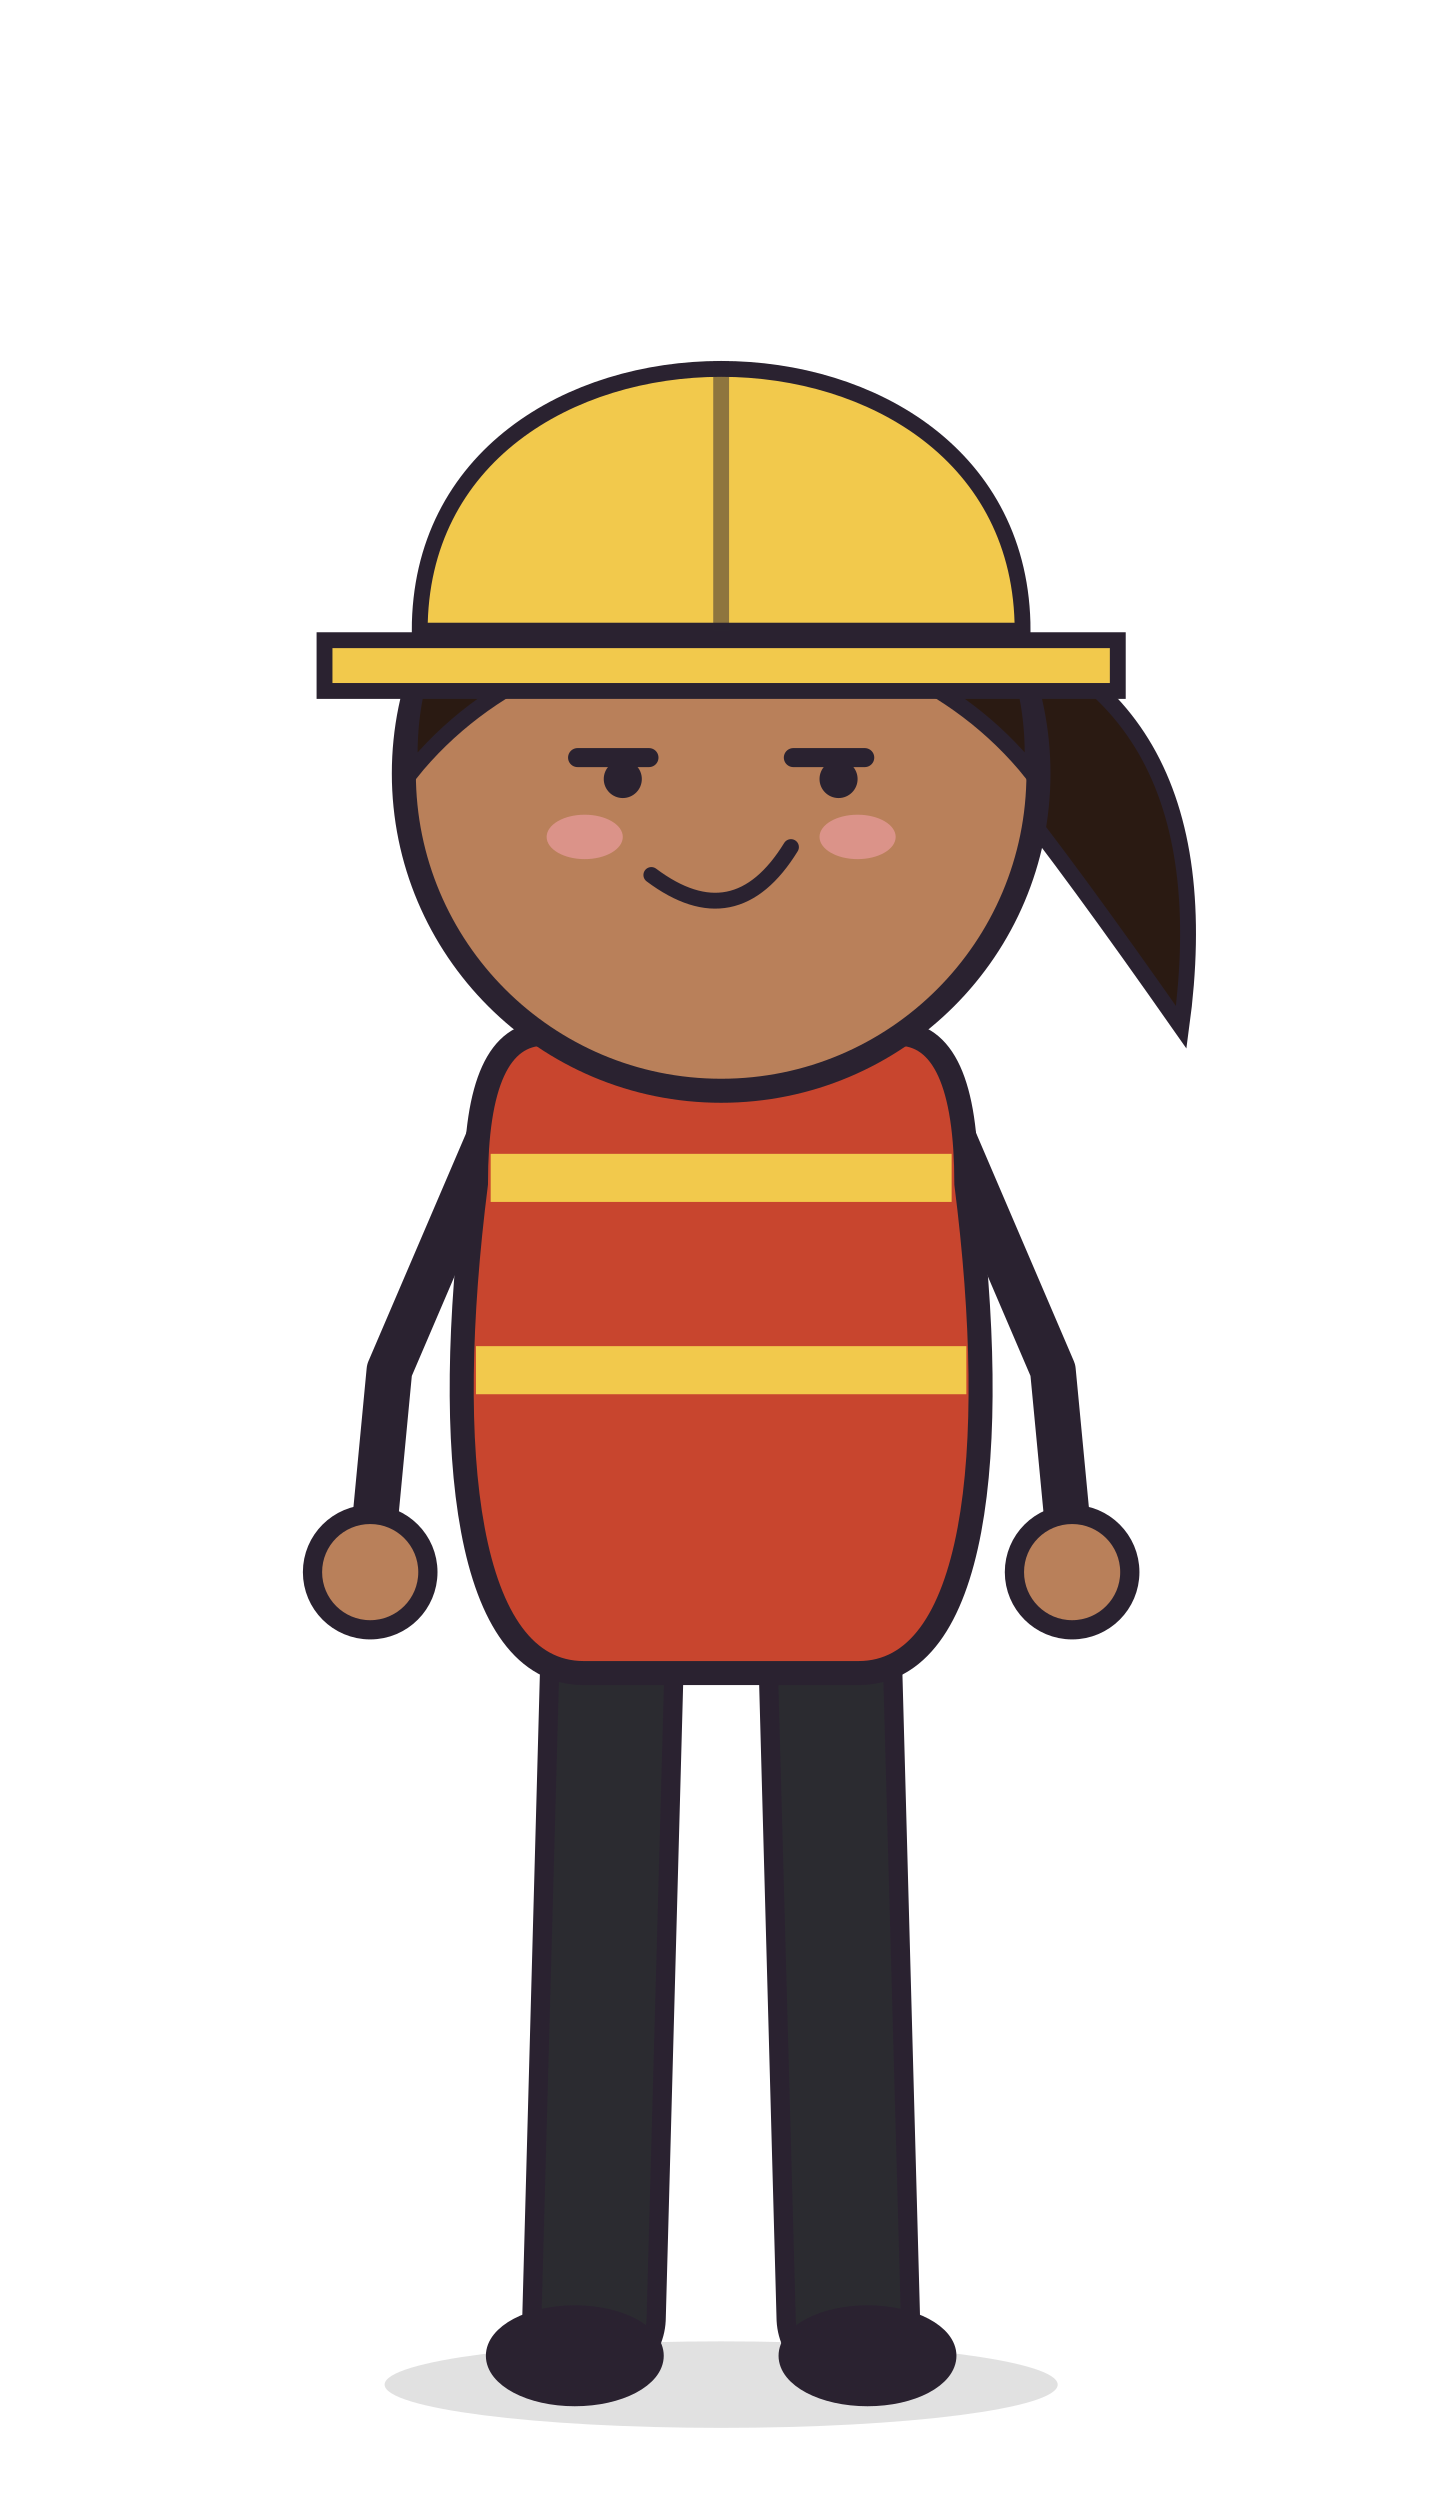
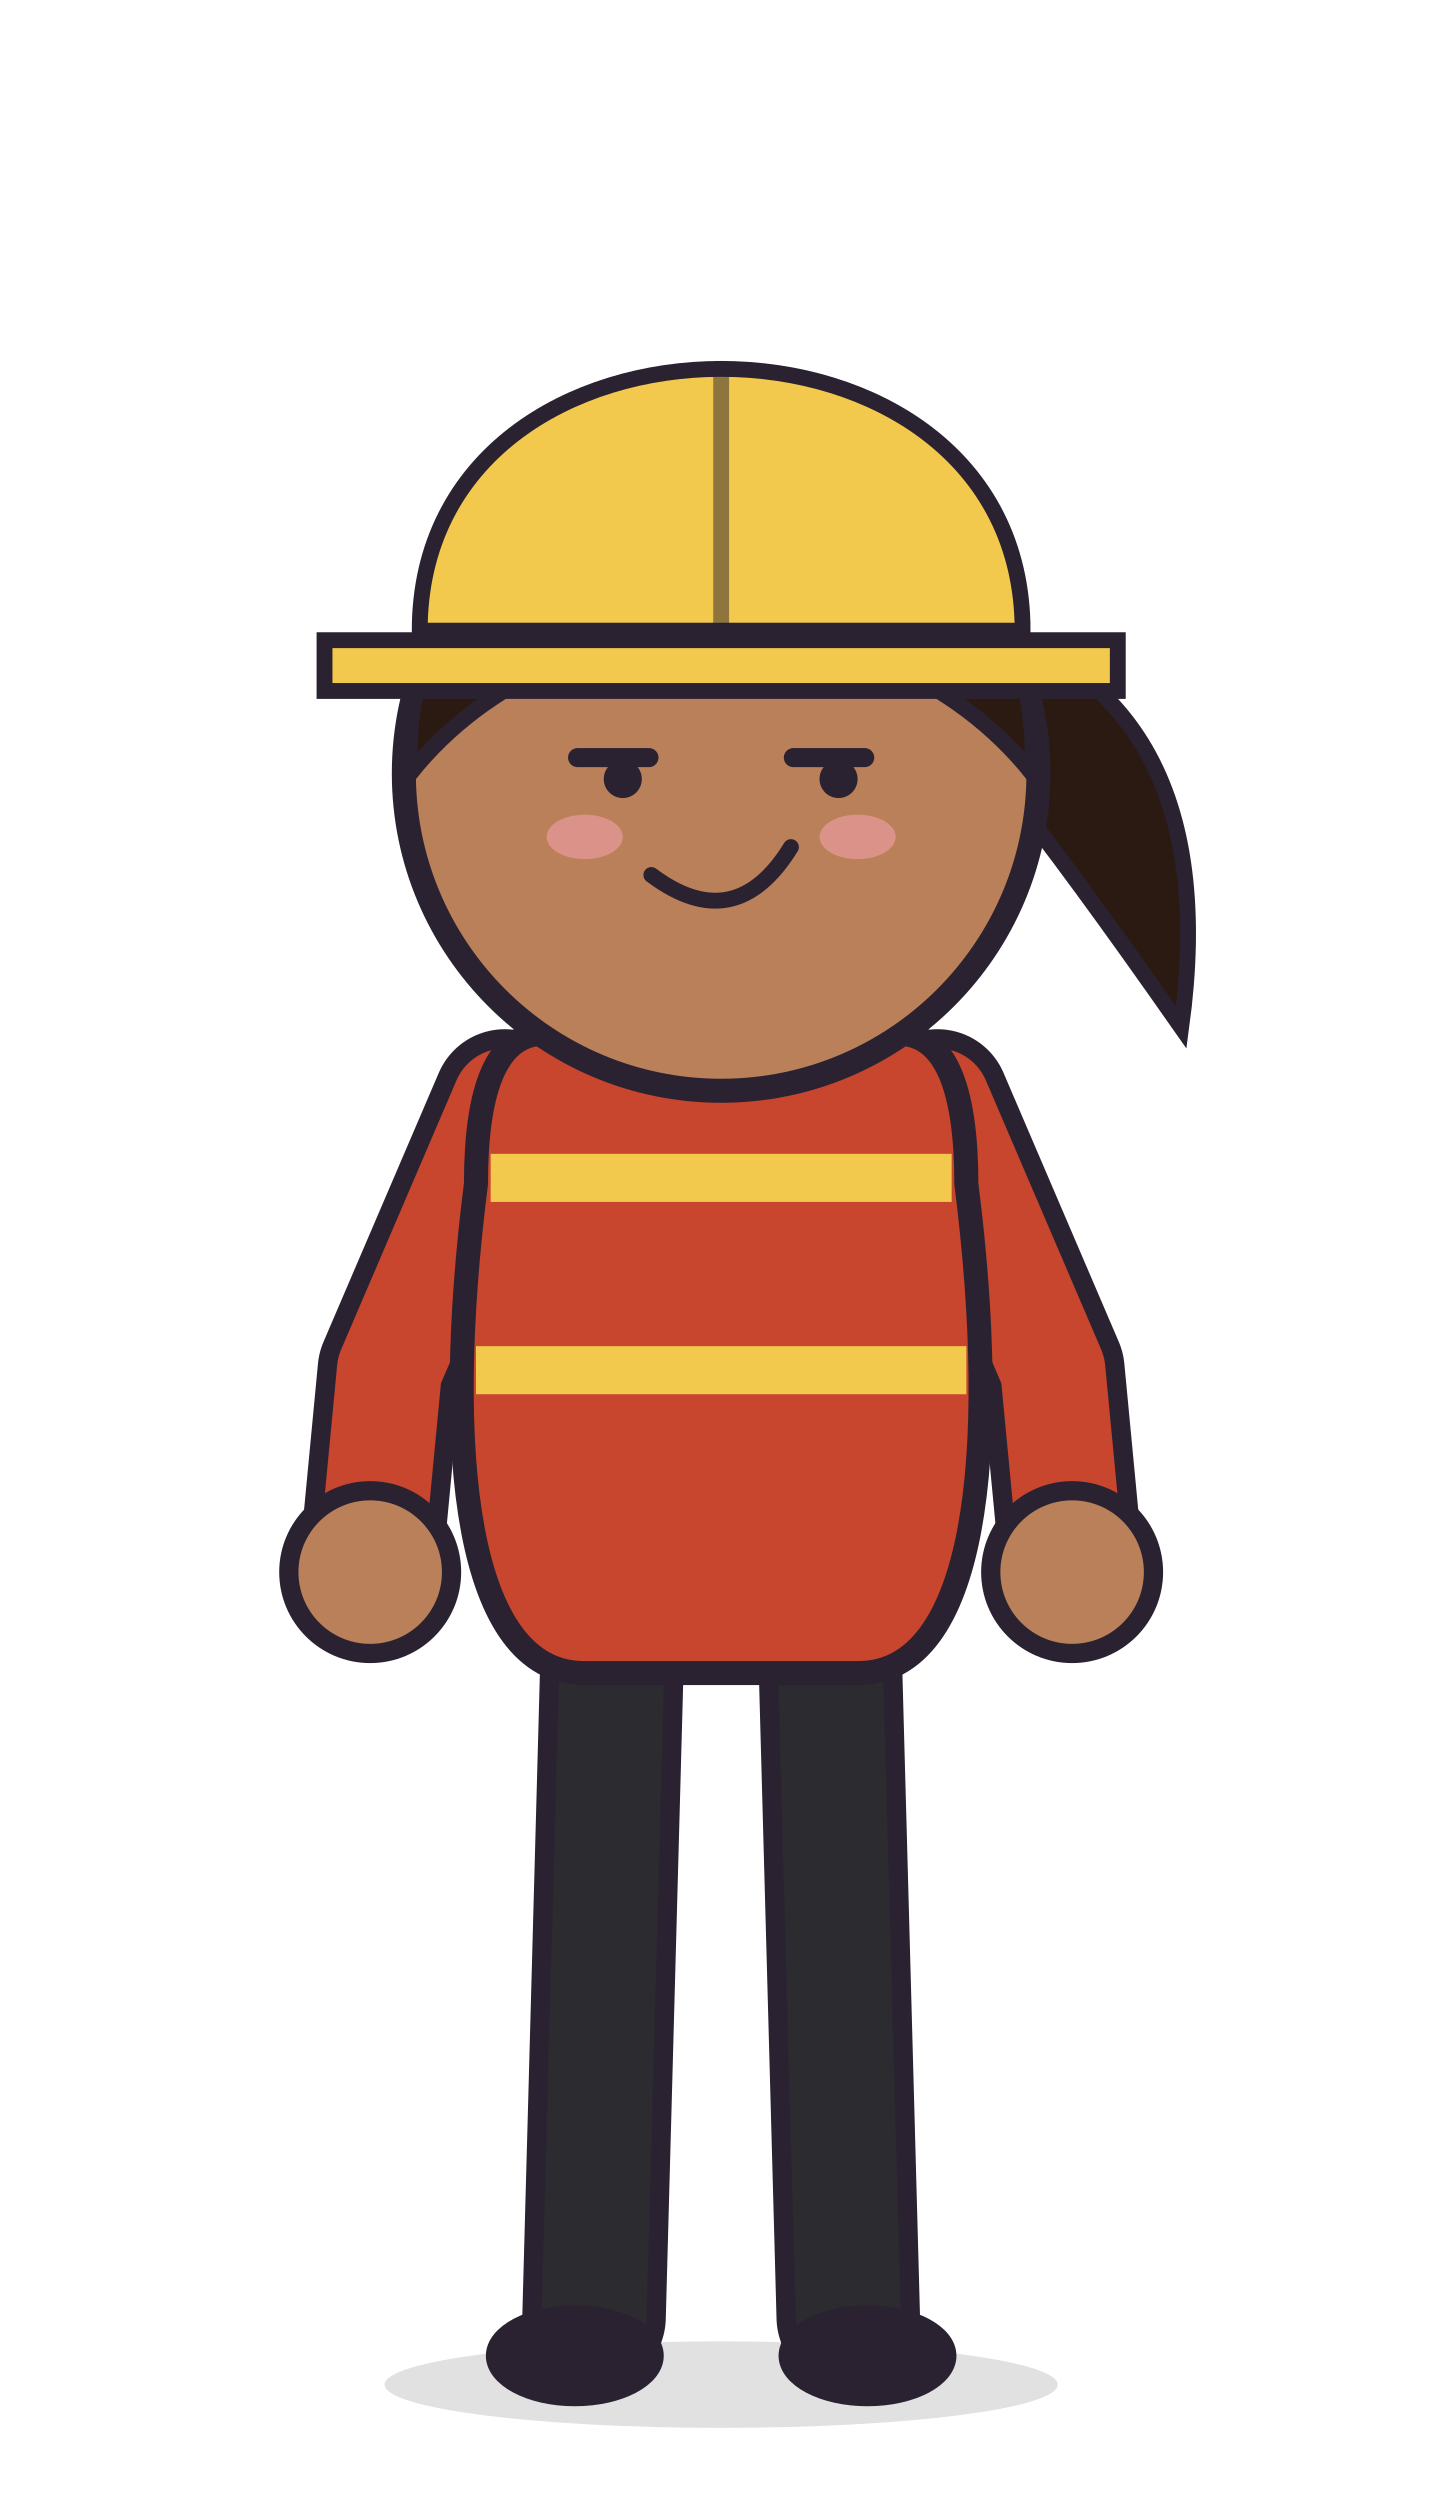
<svg xmlns="http://www.w3.org/2000/svg" viewBox="0 0 300 520" width="300" height="520">
  <ellipse cx="150" cy="496" rx="70" ry="9" fill="#000" opacity="0.12" />
-   <path d="M127.56 336 L123.56 482 M172.44 336 L176.44 482" stroke="#2a2230" stroke-width="29.85" stroke-linecap="round" />
-   <path d="M127.56 336 L123.56 482 M172.44 336 L176.44 482" stroke="#2b2b30" stroke-width="21.85" stroke-linecap="round" />
+   <path d="M127.56 336 L123.56 482 M172.44 336 L176.44 482" stroke="#2a2230" stroke-width="29.85" stroke-linecap="round" stroke-linejoin="round" fill="none" />
+   <path d="M127.56 336 L123.56 482 M172.44 336 L176.44 482" stroke="#2b2b30" stroke-width="21.85" stroke-linecap="round" stroke-linejoin="round" fill="none" />
  <ellipse cx="119.56" cy="490" rx="17" ry="9" fill="#2a2230" stroke="#2a2230" stroke-width="3" />
  <ellipse cx="180.44" cy="490" rx="17" ry="9" fill="#2a2230" stroke="#2a2230" stroke-width="3" />
-   <path d="M105 229 L81 285 L77 327" stroke="#2a2230" stroke-width="9.5" stroke-linecap="round" stroke-linejoin="round" fill="none" />
-   <path d="M195 229 L219 285 L223 327" stroke="#2a2230" stroke-width="9.5" stroke-linecap="round" stroke-linejoin="round" fill="none" />
-   <circle cx="77" cy="327" r="12" fill="#b9805a" stroke="#2a2230" stroke-width="4" />
-   <circle cx="223" cy="327" r="12" fill="#b9805a" stroke="#2a2230" stroke-width="4" />
+   <path d="M105 229 L81 285 L77 327" stroke="#2a2230" stroke-width="29.85" stroke-linecap="round" stroke-linejoin="round" fill="none" />
+   <path d="M105 229 L81 285 L77 327" stroke="#c8452e" stroke-width="21.85" stroke-linecap="round" stroke-linejoin="round" fill="none" />
+   <path d="M195 229 L219 285 L223 327" stroke="#2a2230" stroke-width="29.85" stroke-linecap="round" stroke-linejoin="round" fill="none" />
+   <path d="M195 229 L219 285 L223 327" stroke="#c8452e" stroke-width="21.85" stroke-linecap="round" stroke-linejoin="round" fill="none" />
+   <circle cx="77" cy="327" r="16.925" fill="#b9805a" stroke="#2a2230" stroke-width="4" />
+   <circle cx="223" cy="327" r="16.925" fill="#b9805a" stroke="#2a2230" stroke-width="4" />
  <path d="M113.28 215 Q99 215 99 246.25 C91.86 302.5 96.96 348 121.44 348 H178.56 C203.04 348 208.14 302.5 201 246.25 Q201 215 186.72 215 z" fill="#c8452e" stroke="#2a2230" stroke-width="5" />
  <path d="M102.06 245 h95.88 M99 285 h102" stroke="#f2c94c" stroke-width="10" />
  <path d="M196.2 127.88 q59.4 13.2 49.5 85.8 q-23.1 -33 -36.3 -49.5 z" fill="#2a1a12" stroke="#2a2230" stroke-width="3.3" />
  <circle cx="150" cy="160.88" r="66" fill="#b9805a" stroke="#2a2230" stroke-width="5" />
  <path d="M85.32 160.88 C80.7 78.38, 219.3 78.38, 214.68 160.88 C183 121.28, 117 121.28, 85.32 160.88 z" fill="#2a1a12" stroke="#2a2230" stroke-width="3.3" />
  <path d="M87.3 131.18 C87.3 58.58, 212.7 58.58, 212.7 131.18 z" fill="#f2c94c" stroke="#2a2230" stroke-width="3.3" />
  <path d="M67.5 133.16 h165 v10.56 h-165 z" fill="#f2c94c" stroke="#2a2230" stroke-width="3.3" />
  <path d="M150 75.08 v56.1" stroke="#2a2230" stroke-width="3.3" opacity="0.5" />
  <path d="M120.135 157.58 h14.85 M165.015 157.58 h14.85" stroke="#2a2230" stroke-width="3.96" stroke-linecap="round" />
  <circle cx="129.54" cy="162.035" r="3.96" fill="#2a2230" />
  <circle cx="174.42" cy="162.035" r="3.96" fill="#2a2230" />
  <path d="M135.48 182 q17.424 13.068 29.04 -5.808" stroke="#2a2230" stroke-width="3.3" fill="none" stroke-linecap="round" />
  <ellipse cx="121.62" cy="174.08" rx="7.92" ry="4.62" fill="#f2a0a8" opacity="0.6" />
  <ellipse cx="178.38" cy="174.08" rx="7.92" ry="4.62" fill="#f2a0a8" opacity="0.6" />
</svg>
